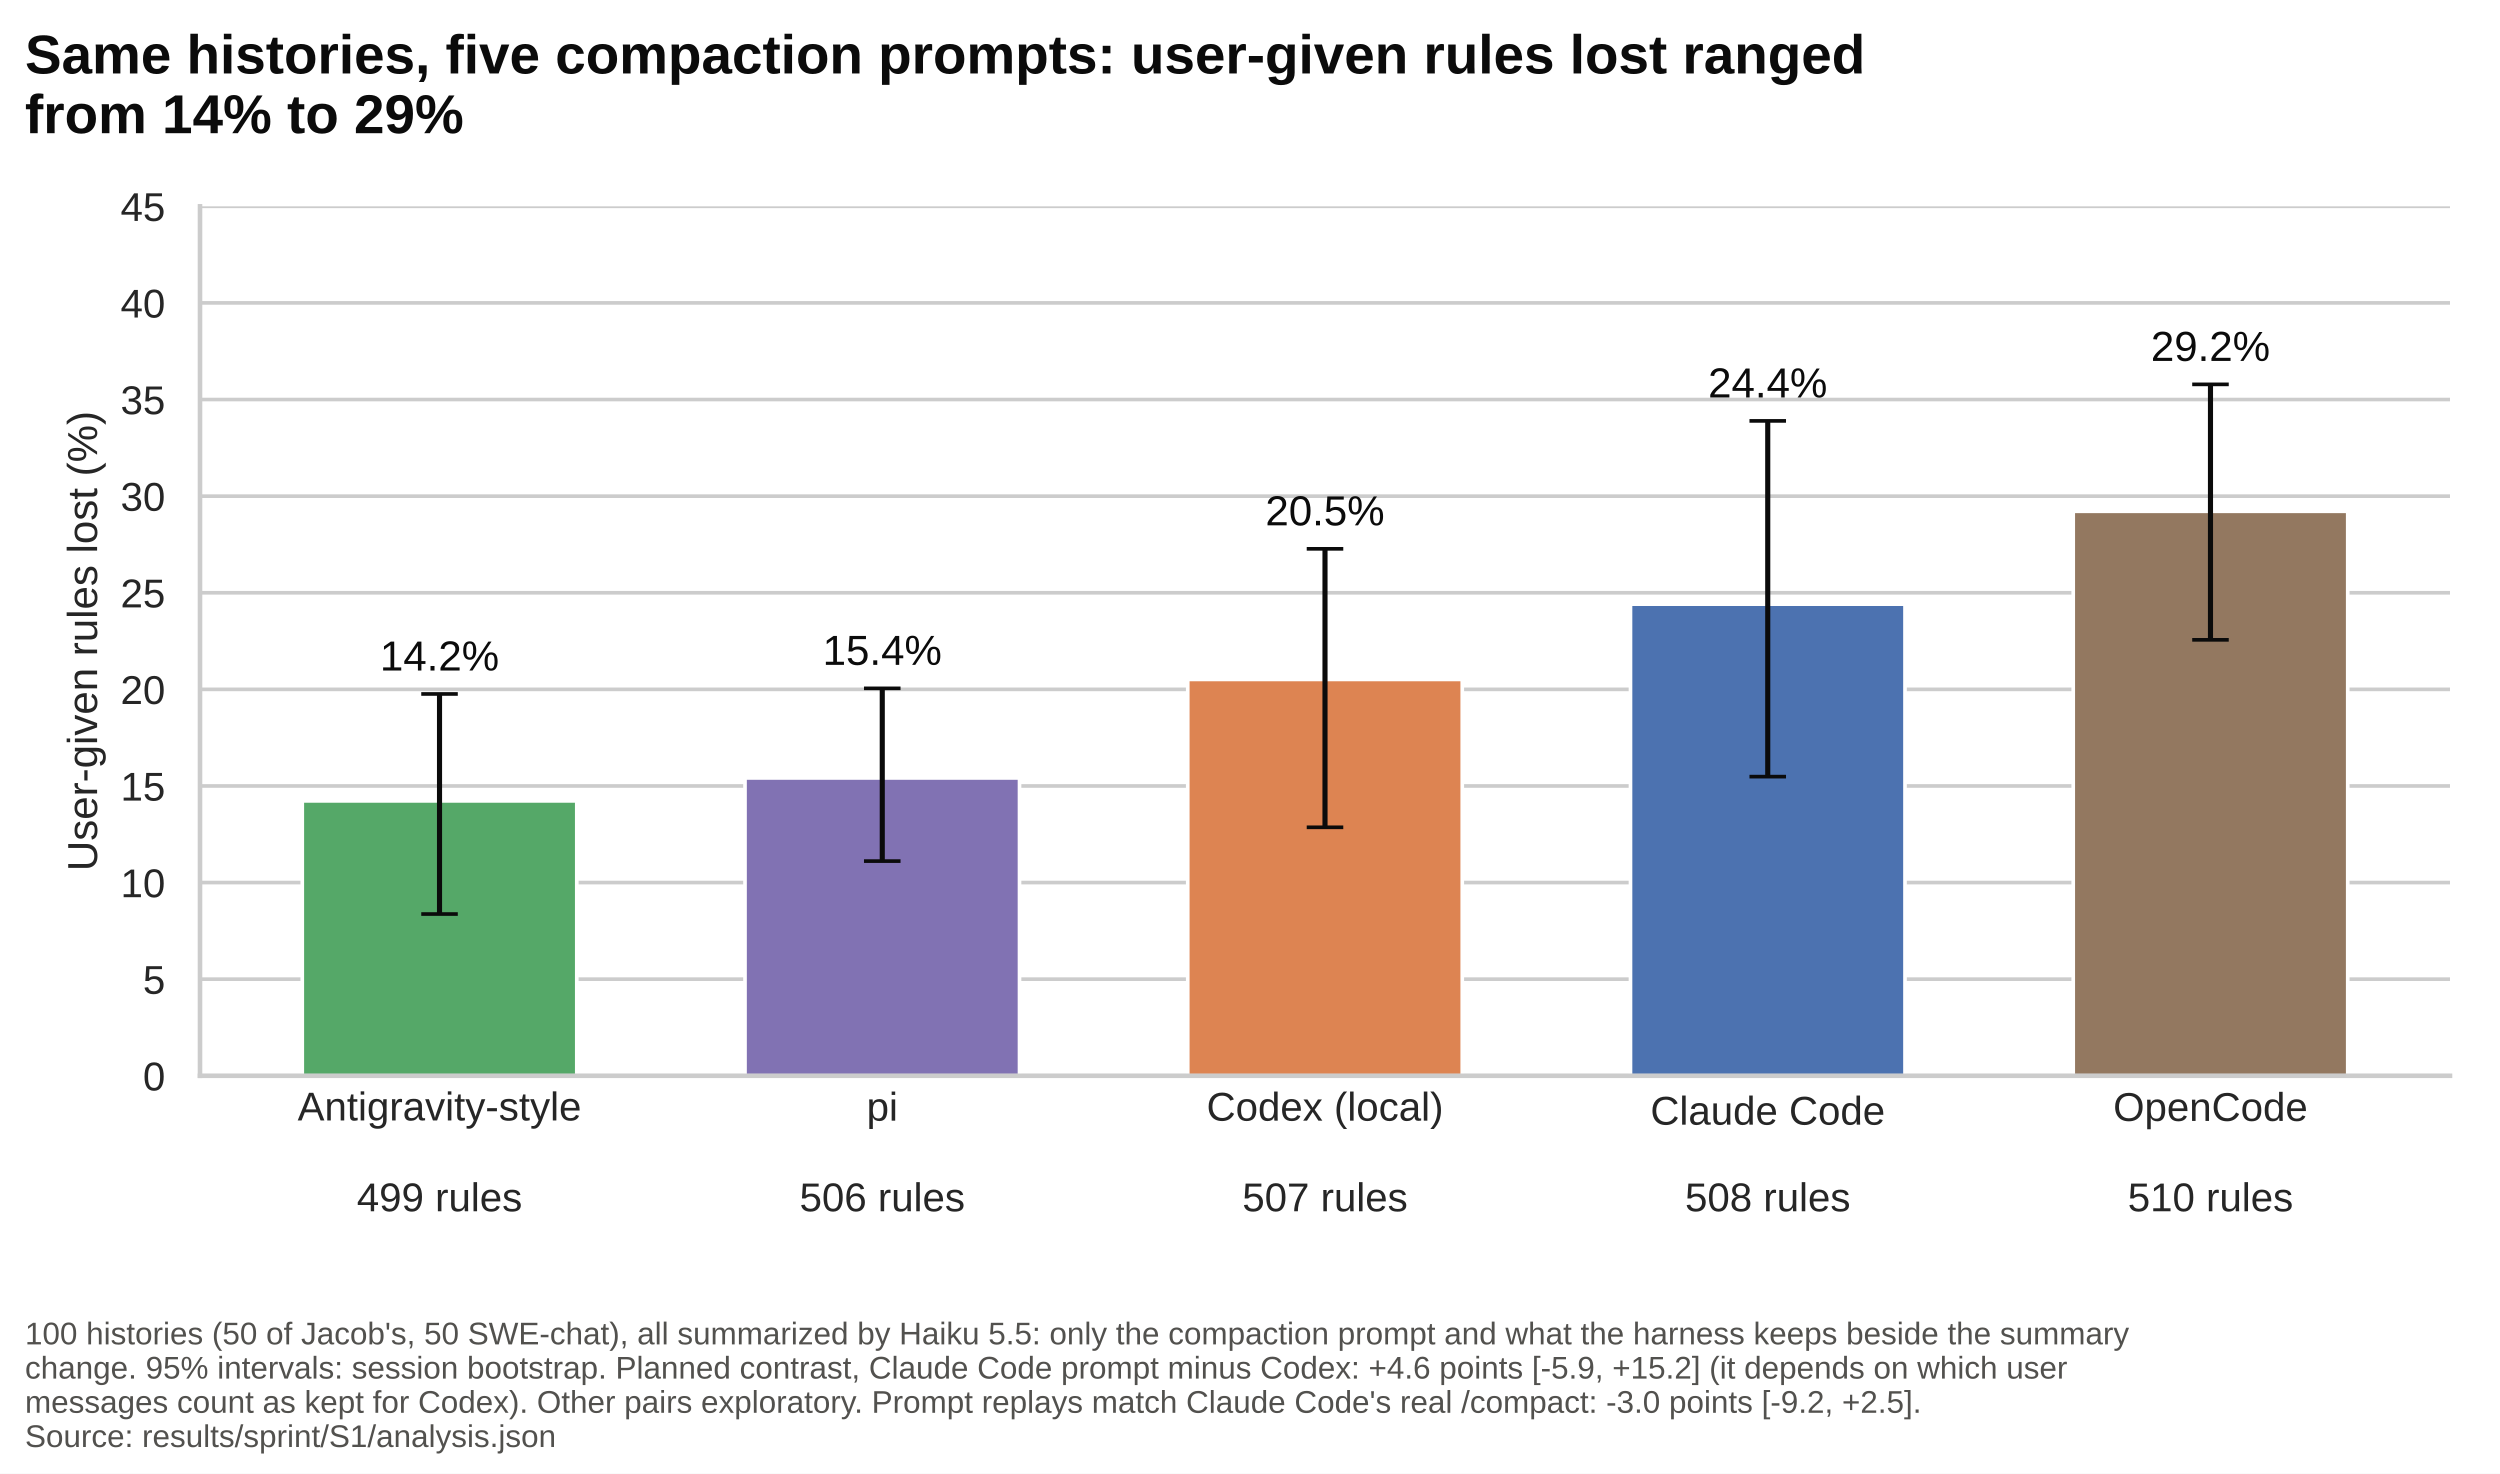
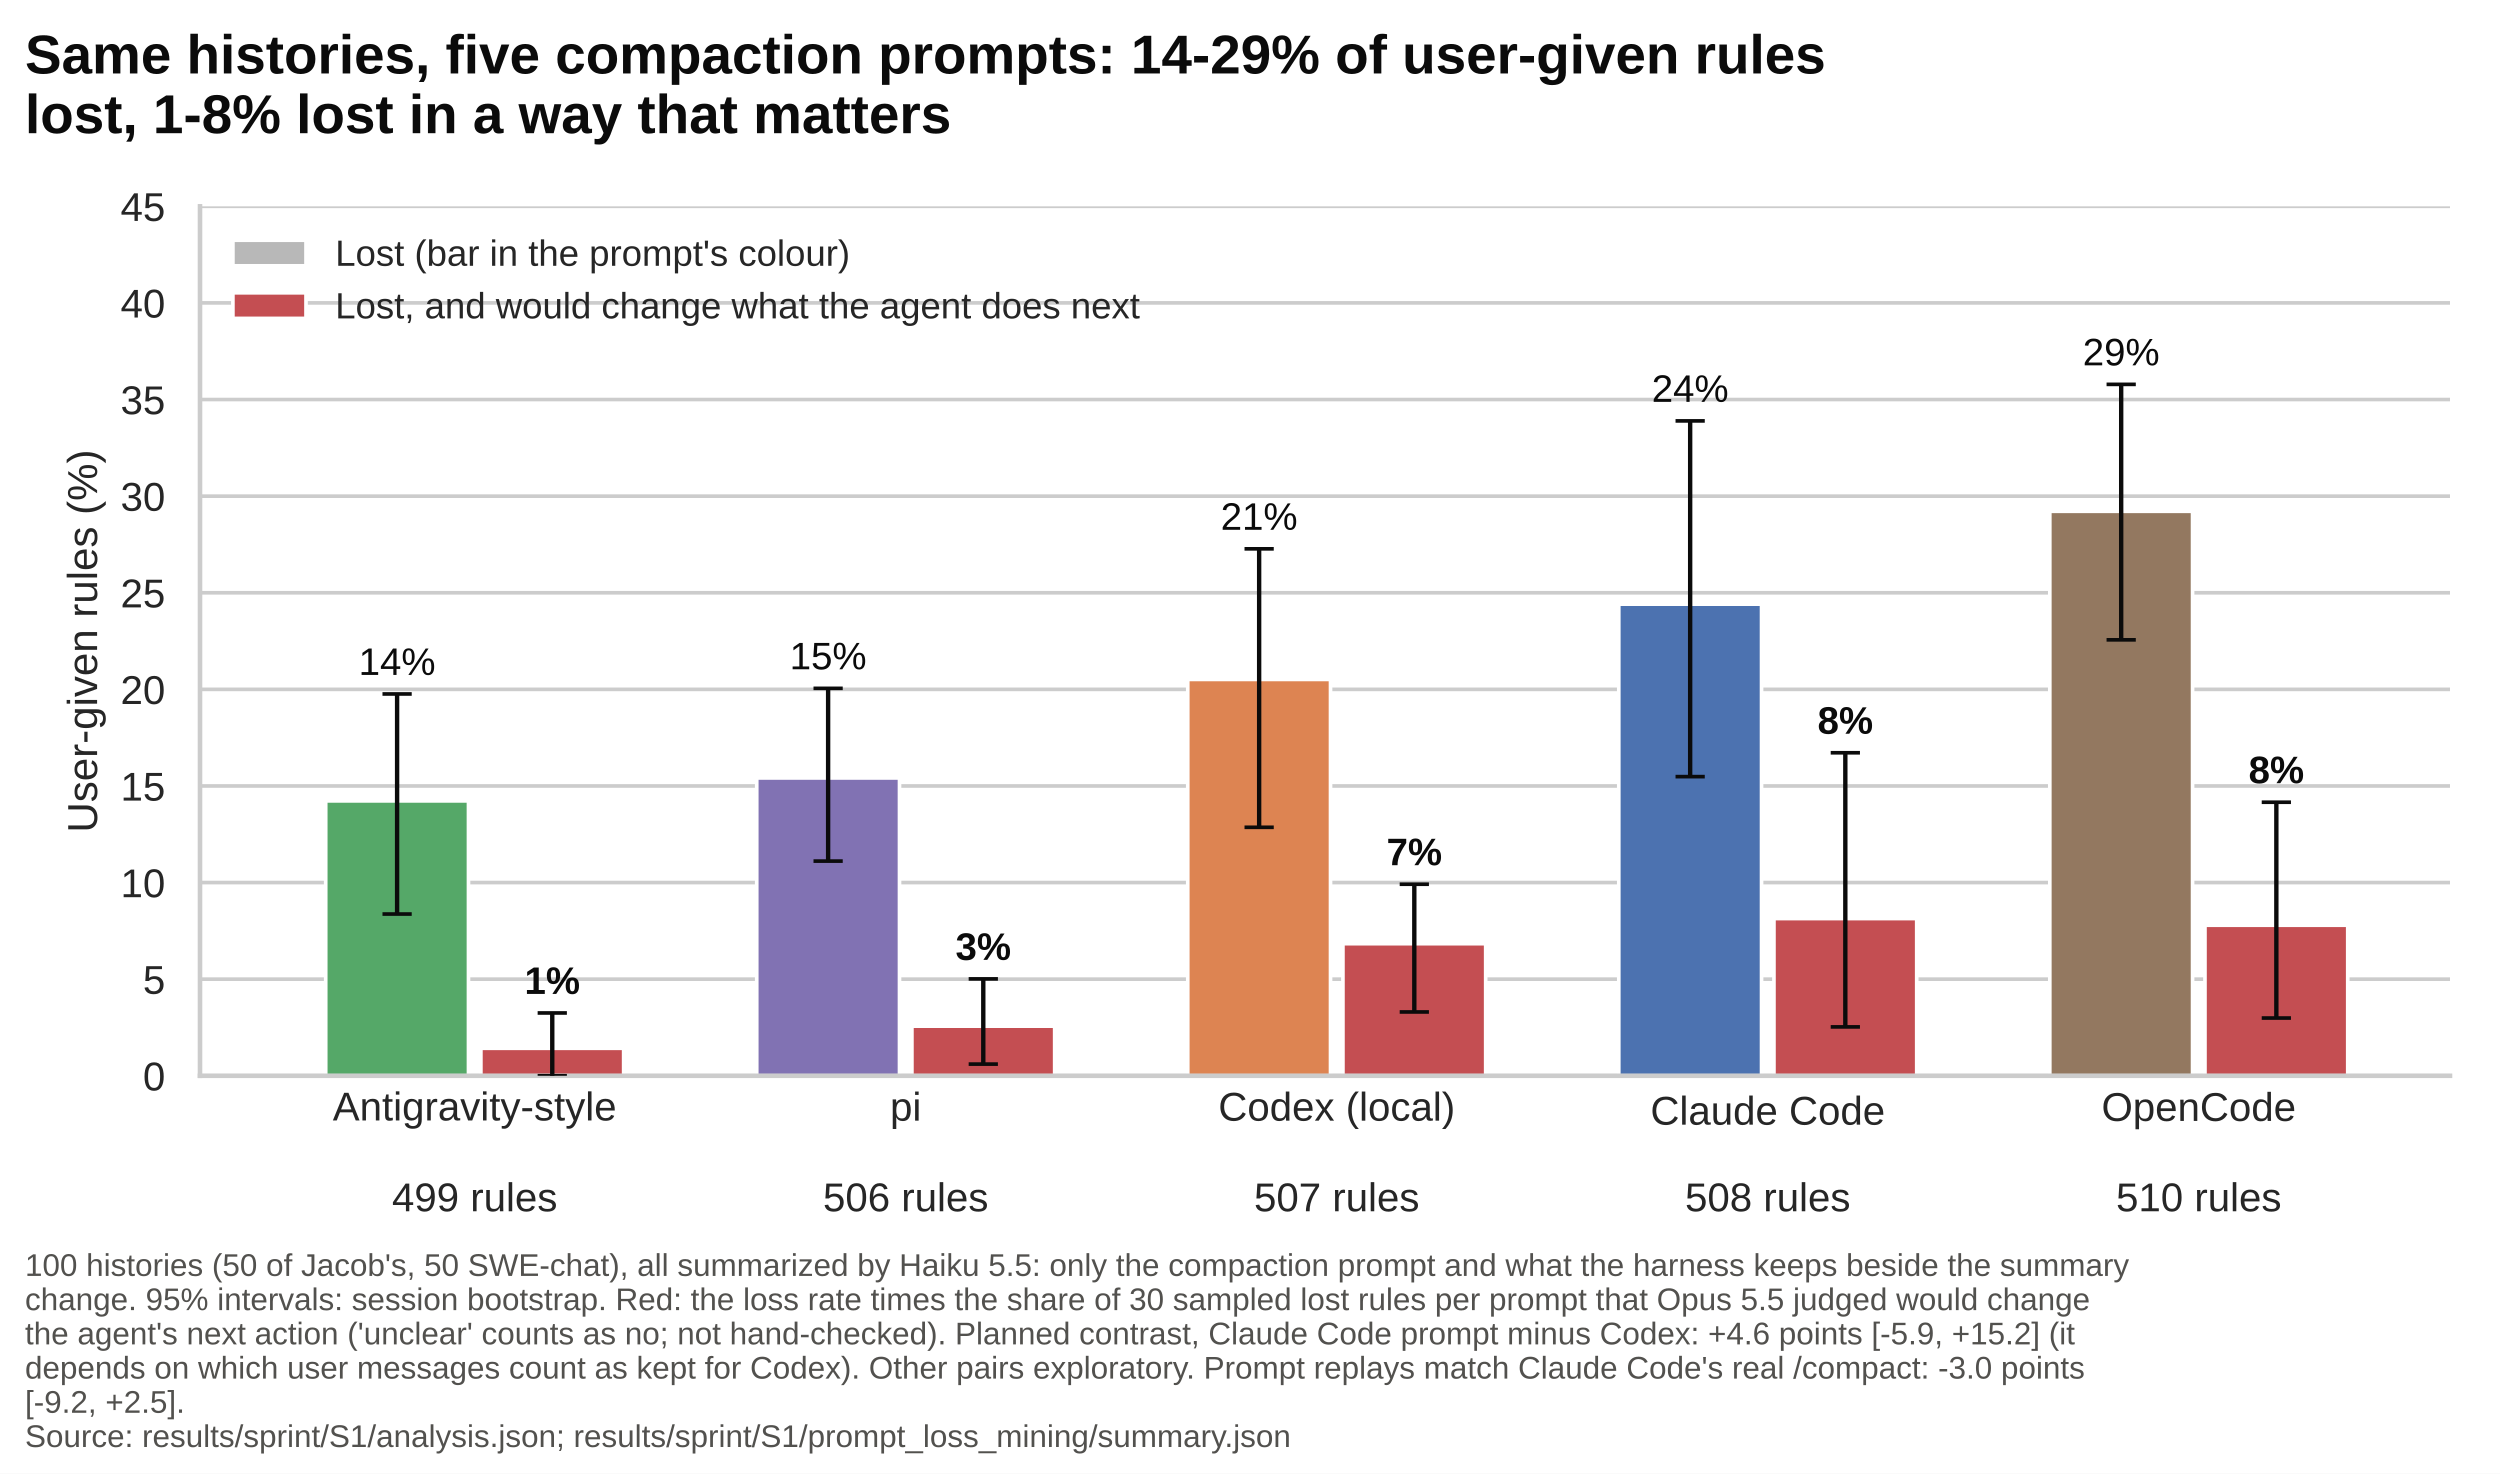
<svg xmlns="http://www.w3.org/2000/svg" xmlns:xlink="http://www.w3.org/1999/xlink" width="684pt" height="403.2pt" viewBox="0 0 684 403.2" version="1.1">
  <defs>
    <style type="text/css">*{stroke-linejoin: round; stroke-linecap: butt}</style>
  </defs>
  <g id="figure_1">
    <g id="patch_1">
      <path d="M 0 403.2  L 684 403.2  L 684 0  L 0 0  z " style="fill: #ffffff" />
    </g>
    <g id="axes_1">
      <g id="patch_2">
        <path d="M 54.72 294.336  L 670.32 294.336  L 670.32 56.448  L 54.72 56.448  z " style="fill: #ffffff" />
      </g>
      <g id="matplotlib.axis_1">
        <g id="xtick_1">
          <g id="text_1">
-             <text style="font-size: 11px; font-family: 'Arial', 'DejaVu Sans', 'Liberation Sans', 'Bitstream Vera Sans', sans-serif; fill: #262626" transform="translate(81.43779 306.5511)">Antigravity-style</text>
-             <text style="font-size: 11px; font-family: 'Arial', 'DejaVu Sans', 'Liberation Sans', 'Bitstream Vera Sans', sans-serif; fill: #262626" transform="translate(120.2532 315.6436)" />
-             <text style="font-size: 11px; font-family: 'Arial', 'DejaVu Sans', 'Liberation Sans', 'Bitstream Vera Sans', sans-serif; fill: #262626" transform="translate(97.62927 331.4014)">499 rules</text>
+             <text style="font-size: 11px; font-family: 'Arial', 'DejaVu Sans', 'Liberation Sans', 'Bitstream Vera Sans', sans-serif; fill: #262626" transform="translate(91.05739 306.5511)">Antigravity-style</text>
+             <text style="font-size: 11px; font-family: 'Arial', 'DejaVu Sans', 'Liberation Sans', 'Bitstream Vera Sans', sans-serif; fill: #262626" transform="translate(129.8728 315.6436)" />
+             <text style="font-size: 11px; font-family: 'Arial', 'DejaVu Sans', 'Liberation Sans', 'Bitstream Vera Sans', sans-serif; fill: #262626" transform="translate(107.2489 331.4014)">499 rules</text>
          </g>
        </g>
        <g id="xtick_2">
          <g id="text_2">
-             <text style="font-size: 11px; font-family: 'Arial', 'DejaVu Sans', 'Liberation Sans', 'Bitstream Vera Sans', sans-serif; fill: #262626" transform="translate(237.106 306.6155)">pi</text>
-             <text style="font-size: 11px; font-family: 'Arial', 'DejaVu Sans', 'Liberation Sans', 'Bitstream Vera Sans', sans-serif; fill: #262626" transform="translate(241.3866 315.6436)" />
-             <text style="font-size: 11px; font-family: 'Arial', 'DejaVu Sans', 'Liberation Sans', 'Bitstream Vera Sans', sans-serif; fill: #262626" transform="translate(218.7627 331.4014)">506 rules</text>
+             <text style="font-size: 11px; font-family: 'Arial', 'DejaVu Sans', 'Liberation Sans', 'Bitstream Vera Sans', sans-serif; fill: #262626" transform="translate(243.5197 306.6155)">pi</text>
+             <text style="font-size: 11px; font-family: 'Arial', 'DejaVu Sans', 'Liberation Sans', 'Bitstream Vera Sans', sans-serif; fill: #262626" transform="translate(247.8002 315.6436)" />
+             <text style="font-size: 11px; font-family: 'Arial', 'DejaVu Sans', 'Liberation Sans', 'Bitstream Vera Sans', sans-serif; fill: #262626" transform="translate(225.1763 331.4014)">506 rules</text>
          </g>
        </g>
        <g id="xtick_3">
          <g id="text_3">
-             <text style="font-size: 11px; font-family: 'Arial', 'DejaVu Sans', 'Liberation Sans', 'Bitstream Vera Sans', sans-serif; fill: #262626" transform="translate(330.1207 306.6181)">Codex (local)</text>
-             <text style="font-size: 11px; font-family: 'Arial', 'DejaVu Sans', 'Liberation Sans', 'Bitstream Vera Sans', sans-serif; fill: #262626" transform="translate(362.52 315.6436)" />
-             <text style="font-size: 11px; font-family: 'Arial', 'DejaVu Sans', 'Liberation Sans', 'Bitstream Vera Sans', sans-serif; fill: #262626" transform="translate(339.8961 331.4014)">507 rules</text>
+             <text style="font-size: 11px; font-family: 'Arial', 'DejaVu Sans', 'Liberation Sans', 'Bitstream Vera Sans', sans-serif; fill: #262626" transform="translate(333.3283 306.6181)">Codex (local)</text>
+             <text style="font-size: 11px; font-family: 'Arial', 'DejaVu Sans', 'Liberation Sans', 'Bitstream Vera Sans', sans-serif; fill: #262626" transform="translate(365.7276 315.6436)" />
+             <text style="font-size: 11px; font-family: 'Arial', 'DejaVu Sans', 'Liberation Sans', 'Bitstream Vera Sans', sans-serif; fill: #262626" transform="translate(343.1037 331.4014)">507 rules</text>
          </g>
        </g>
        <g id="xtick_4">
          <g id="text_4">
-             <text style="font-size: 11px; font-family: 'Arial', 'DejaVu Sans', 'Liberation Sans', 'Bitstream Vera Sans', sans-serif; fill: #262626" transform="translate(451.5497 307.7087)">Claude Code</text>
-             <text style="font-size: 11px; font-family: 'Arial', 'DejaVu Sans', 'Liberation Sans', 'Bitstream Vera Sans', sans-serif; fill: #262626" transform="translate(483.6534 315.6436)" />
-             <text style="font-size: 11px; font-family: 'Arial', 'DejaVu Sans', 'Liberation Sans', 'Bitstream Vera Sans', sans-serif; fill: #262626" transform="translate(461.0295 331.4014)">508 rules</text>
+             <text style="font-size: 11px; font-family: 'Arial', 'DejaVu Sans', 'Liberation Sans', 'Bitstream Vera Sans', sans-serif; fill: #262626" transform="translate(451.5514 307.7087)">Claude Code</text>
+             <text style="font-size: 11px; font-family: 'Arial', 'DejaVu Sans', 'Liberation Sans', 'Bitstream Vera Sans', sans-serif; fill: #262626" transform="translate(483.655 315.6436)" />
+             <text style="font-size: 11px; font-family: 'Arial', 'DejaVu Sans', 'Liberation Sans', 'Bitstream Vera Sans', sans-serif; fill: #262626" transform="translate(461.0311 331.4014)">508 rules</text>
          </g>
        </g>
        <g id="xtick_5">
          <g id="text_5">
-             <text style="font-size: 11px; font-family: 'Arial', 'DejaVu Sans', 'Liberation Sans', 'Bitstream Vera Sans', sans-serif; fill: #262626" transform="translate(578.1857 306.686)">OpenCode</text>
-             <text style="font-size: 11px; font-family: 'Arial', 'DejaVu Sans', 'Liberation Sans', 'Bitstream Vera Sans', sans-serif; fill: #262626" transform="translate(604.7868 315.6436)" />
-             <text style="font-size: 11px; font-family: 'Arial', 'DejaVu Sans', 'Liberation Sans', 'Bitstream Vera Sans', sans-serif; fill: #262626" transform="translate(582.1629 331.4014)">510 rules</text>
+             <text style="font-size: 11px; font-family: 'Arial', 'DejaVu Sans', 'Liberation Sans', 'Bitstream Vera Sans', sans-serif; fill: #262626" transform="translate(574.9814 306.686)">OpenCode</text>
+             <text style="font-size: 11px; font-family: 'Arial', 'DejaVu Sans', 'Liberation Sans', 'Bitstream Vera Sans', sans-serif; fill: #262626" transform="translate(601.5825 315.6436)" />
+             <text style="font-size: 11px; font-family: 'Arial', 'DejaVu Sans', 'Liberation Sans', 'Bitstream Vera Sans', sans-serif; fill: #262626" transform="translate(578.9586 331.4014)">510 rules</text>
          </g>
        </g>
      </g>
      <g id="matplotlib.axis_2">
        <g id="ytick_1">
          <g id="line2d_1">
-             <path d="M 54.72 294.336  L 670.32 294.336  " clip-path="url(#p3677aeaf97)" style="fill: none; stroke: #cccccc; stroke-linecap: round" />
+             <path d="M 54.72 294.336  L 670.32 294.336  " clip-path="url(#pd108928f0c)" style="fill: none; stroke: #cccccc; stroke-linecap: round" />
          </g>
          <g id="text_6">
            <text style="font-size: 11px; font-family: 'Arial', 'DejaVu Sans', 'Liberation Sans', 'Bitstream Vera Sans', sans-serif; text-anchor: end; fill: #262626" x="45.22" y="298.34" transform="rotate(-0 45.22 298.3401)">0</text>
          </g>
        </g>
        <g id="ytick_2">
          <g id="line2d_2">
-             <path d="M 54.72 267.904  L 670.32 267.904  " clip-path="url(#p3677aeaf97)" style="fill: none; stroke: #cccccc; stroke-linecap: round" />
+             <path d="M 54.72 267.904  L 670.32 267.904  " clip-path="url(#pd108928f0c)" style="fill: none; stroke: #cccccc; stroke-linecap: round" />
          </g>
          <g id="text_7">
            <text style="font-size: 11px; font-family: 'Arial', 'DejaVu Sans', 'Liberation Sans', 'Bitstream Vera Sans', sans-serif; text-anchor: end; fill: #262626" x="45.22" y="271.908" transform="rotate(-0 45.22 271.9081)">5</text>
          </g>
        </g>
        <g id="ytick_3">
          <g id="line2d_3">
-             <path d="M 54.72 241.472  L 670.32 241.472  " clip-path="url(#p3677aeaf97)" style="fill: none; stroke: #cccccc; stroke-linecap: round" />
+             <path d="M 54.72 241.472  L 670.32 241.472  " clip-path="url(#pd108928f0c)" style="fill: none; stroke: #cccccc; stroke-linecap: round" />
          </g>
          <g id="text_8">
            <text style="font-size: 11px; font-family: 'Arial', 'DejaVu Sans', 'Liberation Sans', 'Bitstream Vera Sans', sans-serif; text-anchor: end; fill: #262626" x="45.22" y="245.476" transform="rotate(-0 45.22 245.4761)">10</text>
          </g>
        </g>
        <g id="ytick_4">
          <g id="line2d_4">
-             <path d="M 54.72 215.04  L 670.32 215.04  " clip-path="url(#p3677aeaf97)" style="fill: none; stroke: #cccccc; stroke-linecap: round" />
+             <path d="M 54.72 215.04  L 670.32 215.04  " clip-path="url(#pd108928f0c)" style="fill: none; stroke: #cccccc; stroke-linecap: round" />
          </g>
          <g id="text_9">
            <text style="font-size: 11px; font-family: 'Arial', 'DejaVu Sans', 'Liberation Sans', 'Bitstream Vera Sans', sans-serif; text-anchor: end; fill: #262626" x="45.22" y="219.044" transform="rotate(-0 45.22 219.0442)">15</text>
          </g>
        </g>
        <g id="ytick_5">
          <g id="line2d_5">
-             <path d="M 54.72 188.608  L 670.32 188.608  " clip-path="url(#p3677aeaf97)" style="fill: none; stroke: #cccccc; stroke-linecap: round" />
+             <path d="M 54.72 188.608  L 670.32 188.608  " clip-path="url(#pd108928f0c)" style="fill: none; stroke: #cccccc; stroke-linecap: round" />
          </g>
          <g id="text_10">
            <text style="font-size: 11px; font-family: 'Arial', 'DejaVu Sans', 'Liberation Sans', 'Bitstream Vera Sans', sans-serif; text-anchor: end; fill: #262626" x="45.22" y="192.612" transform="rotate(-0 45.22 192.6122)">20</text>
          </g>
        </g>
        <g id="ytick_6">
          <g id="line2d_6">
-             <path d="M 54.72 162.176  L 670.32 162.176  " clip-path="url(#p3677aeaf97)" style="fill: none; stroke: #cccccc; stroke-linecap: round" />
+             <path d="M 54.72 162.176  L 670.32 162.176  " clip-path="url(#pd108928f0c)" style="fill: none; stroke: #cccccc; stroke-linecap: round" />
          </g>
          <g id="text_11">
            <text style="font-size: 11px; font-family: 'Arial', 'DejaVu Sans', 'Liberation Sans', 'Bitstream Vera Sans', sans-serif; text-anchor: end; fill: #262626" x="45.22" y="166.18" transform="rotate(-0 45.22 166.1801)">25</text>
          </g>
        </g>
        <g id="ytick_7">
          <g id="line2d_7">
-             <path d="M 54.72 135.744  L 670.32 135.744  " clip-path="url(#p3677aeaf97)" style="fill: none; stroke: #cccccc; stroke-linecap: round" />
+             <path d="M 54.72 135.744  L 670.32 135.744  " clip-path="url(#pd108928f0c)" style="fill: none; stroke: #cccccc; stroke-linecap: round" />
          </g>
          <g id="text_12">
            <text style="font-size: 11px; font-family: 'Arial', 'DejaVu Sans', 'Liberation Sans', 'Bitstream Vera Sans', sans-serif; text-anchor: end; fill: #262626" x="45.22" y="139.748" transform="rotate(-0 45.22 139.7482)">30</text>
          </g>
        </g>
        <g id="ytick_8">
          <g id="line2d_8">
-             <path d="M 54.72 109.312  L 670.32 109.312  " clip-path="url(#p3677aeaf97)" style="fill: none; stroke: #cccccc; stroke-linecap: round" />
+             <path d="M 54.72 109.312  L 670.32 109.312  " clip-path="url(#pd108928f0c)" style="fill: none; stroke: #cccccc; stroke-linecap: round" />
          </g>
          <g id="text_13">
            <text style="font-size: 11px; font-family: 'Arial', 'DejaVu Sans', 'Liberation Sans', 'Bitstream Vera Sans', sans-serif; text-anchor: end; fill: #262626" x="45.22" y="113.316" transform="rotate(-0 45.22 113.3161)">35</text>
          </g>
        </g>
        <g id="ytick_9">
          <g id="line2d_9">
-             <path d="M 54.72 82.88  L 670.32 82.88  " clip-path="url(#p3677aeaf97)" style="fill: none; stroke: #cccccc; stroke-linecap: round" />
+             <path d="M 54.72 82.88  L 670.32 82.88  " clip-path="url(#pd108928f0c)" style="fill: none; stroke: #cccccc; stroke-linecap: round" />
          </g>
          <g id="text_14">
            <text style="font-size: 11px; font-family: 'Arial', 'DejaVu Sans', 'Liberation Sans', 'Bitstream Vera Sans', sans-serif; text-anchor: end; fill: #262626" x="45.22" y="86.884" transform="rotate(-0 45.22 86.88415)">40</text>
          </g>
        </g>
        <g id="ytick_10">
          <g id="line2d_10">
-             <path d="M 54.72 56.448  L 670.32 56.448  " clip-path="url(#p3677aeaf97)" style="fill: none; stroke: #cccccc; stroke-linecap: round" />
+             <path d="M 54.72 56.448  L 670.32 56.448  " clip-path="url(#pd108928f0c)" style="fill: none; stroke: #cccccc; stroke-linecap: round" />
          </g>
          <g id="text_15">
            <text style="font-size: 11px; font-family: 'Arial', 'DejaVu Sans', 'Liberation Sans', 'Bitstream Vera Sans', sans-serif; text-anchor: end; fill: #262626" x="45.22" y="60.452" transform="rotate(-0 45.22 60.45215)">45</text>
          </g>
        </g>
        <g id="text_16">
-           <text style="font-size: 11.5px; font-family: 'Arial', 'DejaVu Sans', 'Liberation Sans', 'Bitstream Vera Sans', sans-serif; text-anchor: middle; fill: #262626" x="26.566" y="175.392" transform="rotate(-90 26.56555 175.392)">User-given rules lost (%)</text>
+           <text style="font-size: 11.5px; font-family: 'Arial', 'DejaVu Sans', 'Liberation Sans', 'Bitstream Vera Sans', sans-serif; text-anchor: middle; fill: #262626" x="26.566" y="175.392" transform="rotate(-90 26.56555 175.392)">User-given rules (%)</text>
        </g>
      </g>
      <g id="patch_3">
-         <path d="M 82.702 294.336  L 157.805 294.336  L 157.805 219.119  L 82.702 219.119  z " clip-path="url(#p3677aeaf97)" style="fill: #55a868; stroke: #ffffff; stroke-linejoin: miter" />
+         <path d="M 82.702 294.336  L 177.044 294.336  L 177.044 294.336  L 82.702 294.336  z " clip-path="url(#pd108928f0c)" style="fill: #b8b8b8; stroke: #ffffff; stroke-linejoin: miter" />
      </g>
      <g id="patch_4">
-         <path d="M 203.835 294.336  L 278.938 294.336  L 278.938 212.846  L 203.835 212.846  z " clip-path="url(#p3677aeaf97)" style="fill: #8172b3; stroke: #ffffff; stroke-linejoin: miter" />
+         <path d="M 82.702 294.336  L 177.044 294.336  L 177.044 294.336  L 82.702 294.336  z " clip-path="url(#pd108928f0c)" style="fill: #c44e52; stroke: #ffffff; stroke-linejoin: miter" />
      </g>
      <g id="patch_5">
-         <path d="M 324.969 294.336  L 400.071 294.336  L 400.071 185.897  L 324.969 185.897  z " clip-path="url(#p3677aeaf97)" style="fill: #dd8452; stroke: #ffffff; stroke-linejoin: miter" />
+         <path d="M 89.117 294.336  L 128.175 294.336  L 128.175 219.119  L 89.117 219.119  z " clip-path="url(#pd108928f0c)" style="fill: #55a868; stroke: #ffffff; stroke-linejoin: miter" />
      </g>
      <g id="patch_6">
-         <path d="M 446.102 294.336  L 521.205 294.336  L 521.205 165.298  L 446.102 165.298  z " clip-path="url(#p3677aeaf97)" style="fill: #4c72b0; stroke: #ffffff; stroke-linejoin: miter" />
+         <path d="M 131.571 294.336  L 170.629 294.336  L 170.629 286.814  L 131.571 286.814  z " clip-path="url(#pd108928f0c)" style="fill: #c44e52; stroke: #ffffff; stroke-linejoin: miter" />
      </g>
      <g id="patch_7">
-         <path d="M 567.235 294.336  L 642.338 294.336  L 642.338 139.89  L 567.235 139.89  z " clip-path="url(#p3677aeaf97)" style="fill: #937860; stroke: #ffffff; stroke-linejoin: miter" />
+         <path d="M 207.044 294.336  L 246.102 294.336  L 246.102 212.846  L 207.044 212.846  z " clip-path="url(#pd108928f0c)" style="fill: #8172b3; stroke: #ffffff; stroke-linejoin: miter" />
      </g>
      <g id="patch_8">
+         <path d="M 249.498 294.336  L 288.556 294.336  L 288.556 280.754  L 249.498 280.754  z " clip-path="url(#pd108928f0c)" style="fill: #c44e52; stroke: #ffffff; stroke-linejoin: miter" />
+       </g>
+       <g id="patch_9">
+         <path d="M 324.972 294.336  L 364.029 294.336  L 364.029 185.897  L 324.972 185.897  z " clip-path="url(#pd108928f0c)" style="fill: #dd8452; stroke: #ffffff; stroke-linejoin: miter" />
+       </g>
+       <g id="patch_10">
+         <path d="M 367.426 294.336  L 406.483 294.336  L 406.483 258.19  L 367.426 258.19  z " clip-path="url(#pd108928f0c)" style="fill: #c44e52; stroke: #ffffff; stroke-linejoin: miter" />
+       </g>
+       <g id="patch_11">
+         <path d="M 442.899 294.336  L 481.957 294.336  L 481.957 165.298  L 442.899 165.298  z " clip-path="url(#pd108928f0c)" style="fill: #4c72b0; stroke: #ffffff; stroke-linejoin: miter" />
+       </g>
+       <g id="patch_12">
+         <path d="M 485.353 294.336  L 524.411 294.336  L 524.411 251.323  L 485.353 251.323  z " clip-path="url(#pd108928f0c)" style="fill: #c44e52; stroke: #ffffff; stroke-linejoin: miter" />
+       </g>
+       <g id="patch_13">
+         <path d="M 560.827 294.336  L 599.884 294.336  L 599.884 139.89  L 560.827 139.89  z " clip-path="url(#pd108928f0c)" style="fill: #937860; stroke: #ffffff; stroke-linejoin: miter" />
+       </g>
+       <g id="patch_14">
+         <path d="M 603.281 294.336  L 642.338 294.336  L 642.338 253.15  L 603.281 253.15  z " clip-path="url(#pd108928f0c)" style="fill: #c44e52; stroke: #ffffff; stroke-linejoin: miter" />
+       </g>
+       <g id="patch_15">
        <path d="M 54.72 294.336  L 54.72 56.448  " style="fill: none; stroke: #cccccc; stroke-width: 1.25; stroke-linejoin: miter; stroke-linecap: square" />
      </g>
-       <g id="patch_9">
+       <g id="patch_16">
        <path d="M 54.72 294.336  L 670.32 294.336  " style="fill: none; stroke: #cccccc; stroke-width: 1.25; stroke-linejoin: miter; stroke-linecap: square" />
      </g>
      <g id="LineCollection_1">
-         <path d="M 120.253 250.078  L 120.253 189.873  " clip-path="url(#p3677aeaf97)" style="fill: none; stroke: #0b0b0b; stroke-width: 1.4" />
+         <path d="M 108.646 250.078  L 108.646 189.873  " clip-path="url(#pd108928f0c)" style="fill: none; stroke: #0b0b0b; stroke-width: 1.2" />
      </g>
      <g id="line2d_11">
        <defs>
-           <path id="mcdc06890b1" d="M 5 0  L -5 -0  " style="stroke: #0b0b0b" />
+           <path id="me9618c1d78" d="M 4 0  L -4 -0  " style="stroke: #0b0b0b" />
        </defs>
-         <g clip-path="url(#p3677aeaf97)">
-           <use xlink:href="#mcdc06890b1" x="120.253" y="250.078" style="fill: #4c72b0; stroke: #0b0b0b" />
+         <g clip-path="url(#pd108928f0c)">
+           <use xlink:href="#me9618c1d78" x="108.646" y="250.078" style="fill: #4c72b0; stroke: #0b0b0b" />
        </g>
      </g>
      <g id="line2d_12">
-         <g clip-path="url(#p3677aeaf97)">
-           <use xlink:href="#mcdc06890b1" x="120.253" y="189.873" style="fill: #4c72b0; stroke: #0b0b0b" />
+         <g clip-path="url(#pd108928f0c)">
+           <use xlink:href="#me9618c1d78" x="108.646" y="189.873" style="fill: #4c72b0; stroke: #0b0b0b" />
        </g>
      </g>
      <g id="text_17">
-         <text style="font-size: 11.5px; font-family: 'Arial', 'DejaVu Sans', 'Liberation Sans', 'Bitstream Vera Sans', sans-serif; text-anchor: middle; fill: #0b0b0b" x="120.253" y="183.453" transform="rotate(-0 120.2532 183.4531)">14.2%</text>
+         <text style="font-size: 10.5px; font-family: 'Arial', 'DejaVu Sans', 'Liberation Sans', 'Bitstream Vera Sans', sans-serif; text-anchor: middle; fill: #0b0b0b" x="108.646" y="184.664" transform="rotate(-0 108.6459 184.6636)">14%</text>
      </g>
      <g id="LineCollection_2">
-         <path d="M 241.387 235.598  L 241.387 188.327  " clip-path="url(#p3677aeaf97)" style="fill: none; stroke: #0b0b0b; stroke-width: 1.4" />
+         <path d="M 151.1 294.336  L 151.1 277.152  " clip-path="url(#pd108928f0c)" style="fill: none; stroke: #0b0b0b; stroke-width: 1.2" />
      </g>
      <g id="line2d_13">
-         <g clip-path="url(#p3677aeaf97)">
-           <use xlink:href="#mcdc06890b1" x="241.387" y="235.598" style="fill: #4c72b0; stroke: #0b0b0b" />
+         <g clip-path="url(#pd108928f0c)">
+           <use xlink:href="#me9618c1d78" x="151.1" y="294.336" style="fill: #4c72b0; stroke: #0b0b0b" />
        </g>
      </g>
      <g id="line2d_14">
-         <g clip-path="url(#p3677aeaf97)">
-           <use xlink:href="#mcdc06890b1" x="241.387" y="188.327" style="fill: #4c72b0; stroke: #0b0b0b" />
+         <g clip-path="url(#pd108928f0c)">
+           <use xlink:href="#me9618c1d78" x="151.1" y="277.152" style="fill: #4c72b0; stroke: #0b0b0b" />
        </g>
      </g>
      <g id="text_18">
-         <text style="font-size: 11.5px; font-family: 'Arial', 'DejaVu Sans', 'Liberation Sans', 'Bitstream Vera Sans', sans-serif; text-anchor: middle; fill: #0b0b0b" x="241.387" y="181.907" transform="rotate(-0 241.3866 181.9066)">15.4%</text>
+         <text style="font-weight: 700; font-size: 10.5px; font-family: 'Arial', 'DejaVu Sans', 'Liberation Sans', 'Bitstream Vera Sans', sans-serif; text-anchor: middle; fill: #0b0b0b" x="151.1" y="271.943" transform="rotate(-0 151.0997 271.9427)">1%</text>
      </g>
      <g id="LineCollection_3">
-         <path d="M 362.52 226.355  L 362.52 150.158  " clip-path="url(#p3677aeaf97)" style="fill: none; stroke: #0b0b0b; stroke-width: 1.4" />
+         <path d="M 226.573 235.598  L 226.573 188.327  " clip-path="url(#pd108928f0c)" style="fill: none; stroke: #0b0b0b; stroke-width: 1.2" />
      </g>
      <g id="line2d_15">
-         <g clip-path="url(#p3677aeaf97)">
-           <use xlink:href="#mcdc06890b1" x="362.52" y="226.355" style="fill: #4c72b0; stroke: #0b0b0b" />
+         <g clip-path="url(#pd108928f0c)">
+           <use xlink:href="#me9618c1d78" x="226.573" y="235.598" style="fill: #4c72b0; stroke: #0b0b0b" />
        </g>
      </g>
      <g id="line2d_16">
-         <g clip-path="url(#p3677aeaf97)">
-           <use xlink:href="#mcdc06890b1" x="362.52" y="150.158" style="fill: #4c72b0; stroke: #0b0b0b" />
+         <g clip-path="url(#pd108928f0c)">
+           <use xlink:href="#me9618c1d78" x="226.573" y="188.327" style="fill: #4c72b0; stroke: #0b0b0b" />
        </g>
      </g>
      <g id="text_19">
-         <text style="font-size: 11.5px; font-family: 'Arial', 'DejaVu Sans', 'Liberation Sans', 'Bitstream Vera Sans', sans-serif; text-anchor: middle; fill: #0b0b0b" x="362.52" y="143.738" transform="rotate(-0 362.52 143.7375)">20.5%</text>
+         <text style="font-size: 10.5px; font-family: 'Arial', 'DejaVu Sans', 'Liberation Sans', 'Bitstream Vera Sans', sans-serif; text-anchor: middle; fill: #0b0b0b" x="226.573" y="183.117" transform="rotate(-0 226.5733 183.1171)">15%</text>
      </g>
      <g id="LineCollection_4">
-         <path d="M 483.653 212.483  L 483.653 115.164  " clip-path="url(#p3677aeaf97)" style="fill: none; stroke: #0b0b0b; stroke-width: 1.4" />
+         <path d="M 269.027 291.134  L 269.027 267.832  " clip-path="url(#pd108928f0c)" style="fill: none; stroke: #0b0b0b; stroke-width: 1.2" />
      </g>
      <g id="line2d_17">
-         <g clip-path="url(#p3677aeaf97)">
-           <use xlink:href="#mcdc06890b1" x="483.653" y="212.483" style="fill: #4c72b0; stroke: #0b0b0b" />
+         <g clip-path="url(#pd108928f0c)">
+           <use xlink:href="#me9618c1d78" x="269.027" y="291.134" style="fill: #4c72b0; stroke: #0b0b0b" />
        </g>
      </g>
      <g id="line2d_18">
-         <g clip-path="url(#p3677aeaf97)">
-           <use xlink:href="#mcdc06890b1" x="483.653" y="115.164" style="fill: #4c72b0; stroke: #0b0b0b" />
+         <g clip-path="url(#pd108928f0c)">
+           <use xlink:href="#me9618c1d78" x="269.027" y="267.832" style="fill: #4c72b0; stroke: #0b0b0b" />
        </g>
      </g>
      <g id="text_20">
-         <text style="font-size: 11.5px; font-family: 'Arial', 'DejaVu Sans', 'Liberation Sans', 'Bitstream Vera Sans', sans-serif; text-anchor: middle; fill: #0b0b0b" x="483.653" y="108.744" transform="rotate(-0 483.6534 108.7438)">24.4%</text>
+         <text style="font-weight: 700; font-size: 10.5px; font-family: 'Arial', 'DejaVu Sans', 'Liberation Sans', 'Bitstream Vera Sans', sans-serif; text-anchor: middle; fill: #0b0b0b" x="269.027" y="262.622" transform="rotate(-0 269.0271 262.6223)">3%</text>
      </g>
      <g id="LineCollection_5">
-         <path d="M 604.787 175.054  L 604.787 105.169  " clip-path="url(#p3677aeaf97)" style="fill: none; stroke: #0b0b0b; stroke-width: 1.4" />
+         <path d="M 344.501 226.355  L 344.501 150.158  " clip-path="url(#pd108928f0c)" style="fill: none; stroke: #0b0b0b; stroke-width: 1.2" />
      </g>
      <g id="line2d_19">
-         <g clip-path="url(#p3677aeaf97)">
-           <use xlink:href="#mcdc06890b1" x="604.787" y="175.054" style="fill: #4c72b0; stroke: #0b0b0b" />
+         <g clip-path="url(#pd108928f0c)">
+           <use xlink:href="#me9618c1d78" x="344.501" y="226.355" style="fill: #4c72b0; stroke: #0b0b0b" />
        </g>
      </g>
      <g id="line2d_20">
-         <g clip-path="url(#p3677aeaf97)">
-           <use xlink:href="#mcdc06890b1" x="604.787" y="105.169" style="fill: #4c72b0; stroke: #0b0b0b" />
+         <g clip-path="url(#pd108928f0c)">
+           <use xlink:href="#me9618c1d78" x="344.501" y="150.158" style="fill: #4c72b0; stroke: #0b0b0b" />
        </g>
      </g>
      <g id="text_21">
-         <text style="font-size: 11.5px; font-family: 'Arial', 'DejaVu Sans', 'Liberation Sans', 'Bitstream Vera Sans', sans-serif; text-anchor: middle; fill: #0b0b0b" x="604.787" y="98.749" transform="rotate(-0 604.7868 98.74933)">29.2%</text>
+         <text style="font-size: 10.5px; font-family: 'Arial', 'DejaVu Sans', 'Liberation Sans', 'Bitstream Vera Sans', sans-serif; text-anchor: middle; fill: #0b0b0b" x="344.501" y="144.948" transform="rotate(-0 344.5007 144.948)">21%</text>
+       </g>
+       <g id="LineCollection_6">
+         <path d="M 386.955 276.879  L 386.955 241.926  " clip-path="url(#pd108928f0c)" style="fill: none; stroke: #0b0b0b; stroke-width: 1.2" />
+       </g>
+       <g id="line2d_21">
+         <g clip-path="url(#pd108928f0c)">
+           <use xlink:href="#me9618c1d78" x="386.955" y="276.879" style="fill: #4c72b0; stroke: #0b0b0b" />
+         </g>
+       </g>
+       <g id="line2d_22">
+         <g clip-path="url(#pd108928f0c)">
+           <use xlink:href="#me9618c1d78" x="386.955" y="241.926" style="fill: #4c72b0; stroke: #0b0b0b" />
+         </g>
+       </g>
+       <g id="text_22">
+         <text style="font-weight: 700; font-size: 10.5px; font-family: 'Arial', 'DejaVu Sans', 'Liberation Sans', 'Bitstream Vera Sans', sans-serif; text-anchor: middle; fill: #0b0b0b" x="386.955" y="236.716" transform="rotate(-0 386.9546 236.7161)">7%</text>
+       </g>
+       <g id="LineCollection_7">
+         <path d="M 462.428 212.483  L 462.428 115.164  " clip-path="url(#pd108928f0c)" style="fill: none; stroke: #0b0b0b; stroke-width: 1.2" />
+       </g>
+       <g id="line2d_23">
+         <g clip-path="url(#pd108928f0c)">
+           <use xlink:href="#me9618c1d78" x="462.428" y="212.483" style="fill: #4c72b0; stroke: #0b0b0b" />
+         </g>
+       </g>
+       <g id="line2d_24">
+         <g clip-path="url(#pd108928f0c)">
+           <use xlink:href="#me9618c1d78" x="462.428" y="115.164" style="fill: #4c72b0; stroke: #0b0b0b" />
+         </g>
+       </g>
+       <g id="text_23">
+         <text style="font-size: 10.5px; font-family: 'Arial', 'DejaVu Sans', 'Liberation Sans', 'Bitstream Vera Sans', sans-serif; text-anchor: middle; fill: #0b0b0b" x="462.428" y="109.954" transform="rotate(-0 462.4281 109.9543)">24%</text>
+       </g>
+       <g id="LineCollection_8">
+         <path d="M 504.882 280.967  L 504.882 205.961  " clip-path="url(#pd108928f0c)" style="fill: none; stroke: #0b0b0b; stroke-width: 1.2" />
+       </g>
+       <g id="line2d_25">
+         <g clip-path="url(#pd108928f0c)">
+           <use xlink:href="#me9618c1d78" x="504.882" y="280.967" style="fill: #4c72b0; stroke: #0b0b0b" />
+         </g>
+       </g>
+       <g id="line2d_26">
+         <g clip-path="url(#pd108928f0c)">
+           <use xlink:href="#me9618c1d78" x="504.882" y="205.961" style="fill: #4c72b0; stroke: #0b0b0b" />
+         </g>
+       </g>
+       <g id="text_24">
+         <text style="font-weight: 700; font-size: 10.5px; font-family: 'Arial', 'DejaVu Sans', 'Liberation Sans', 'Bitstream Vera Sans', sans-serif; text-anchor: middle; fill: #0b0b0b" x="504.882" y="200.751" transform="rotate(-0 504.882 200.7509)">8%</text>
+       </g>
+       <g id="LineCollection_9">
+         <path d="M 580.356 175.054  L 580.356 105.169  " clip-path="url(#pd108928f0c)" style="fill: none; stroke: #0b0b0b; stroke-width: 1.2" />
+       </g>
+       <g id="line2d_27">
+         <g clip-path="url(#pd108928f0c)">
+           <use xlink:href="#me9618c1d78" x="580.356" y="175.054" style="fill: #4c72b0; stroke: #0b0b0b" />
+         </g>
+       </g>
+       <g id="line2d_28">
+         <g clip-path="url(#pd108928f0c)">
+           <use xlink:href="#me9618c1d78" x="580.356" y="105.169" style="fill: #4c72b0; stroke: #0b0b0b" />
+         </g>
+       </g>
+       <g id="text_25">
+         <text style="font-size: 10.5px; font-family: 'Arial', 'DejaVu Sans', 'Liberation Sans', 'Bitstream Vera Sans', sans-serif; text-anchor: middle; fill: #0b0b0b" x="580.356" y="99.96" transform="rotate(-0 580.3555 99.95978)">29%</text>
+       </g>
+       <g id="LineCollection_10">
+         <path d="M 622.809 278.537  L 622.809 219.494  " clip-path="url(#pd108928f0c)" style="fill: none; stroke: #0b0b0b; stroke-width: 1.2" />
+       </g>
+       <g id="line2d_29">
+         <g clip-path="url(#pd108928f0c)">
+           <use xlink:href="#me9618c1d78" x="622.809" y="278.537" style="fill: #4c72b0; stroke: #0b0b0b" />
+         </g>
+       </g>
+       <g id="line2d_30">
+         <g clip-path="url(#pd108928f0c)">
+           <use xlink:href="#me9618c1d78" x="622.809" y="219.494" style="fill: #4c72b0; stroke: #0b0b0b" />
+         </g>
+       </g>
+       <g id="text_26">
+         <text style="font-weight: 700; font-size: 10.5px; font-family: 'Arial', 'DejaVu Sans', 'Liberation Sans', 'Bitstream Vera Sans', sans-serif; text-anchor: middle; fill: #0b0b0b" x="622.809" y="214.284" transform="rotate(-0 622.8094 214.2843)">8%</text>
+       </g>
+       <g id="legend_1">
+         <g id="patch_17">
+           <path d="M 63.72 72.728  L 83.72 72.728  L 83.72 65.728  L 63.72 65.728  z " style="fill: #b8b8b8; stroke: #ffffff; stroke-linejoin: miter" />
+         </g>
+         <g id="text_27">
+           <text style="font-size: 10px; font-family: 'Arial', 'DejaVu Sans', 'Liberation Sans', 'Bitstream Vera Sans', sans-serif; text-anchor: start; fill: #262626" x="91.72" y="72.728" transform="rotate(-0 91.72 72.72827)">Lost (bar in the prompt's colour)</text>
+         </g>
+         <g id="patch_18">
+           <path d="M 63.72 87.113  L 83.72 87.113  L 83.72 80.113  L 63.72 80.113  z " style="fill: #c44e52; stroke: #ffffff; stroke-linejoin: miter" />
+         </g>
+         <g id="text_28">
+           <text style="font-size: 10px; font-family: 'Arial', 'DejaVu Sans', 'Liberation Sans', 'Bitstream Vera Sans', sans-serif; text-anchor: start; fill: #262626" x="91.72" y="87.113" transform="rotate(-0 91.72 87.11323)">Lost, and would change what the agent does next</text>
+         </g>
      </g>
    </g>
-     <g id="text_22">
-       <text style="font-weight: 700; font-size: 15px; font-family: 'Arial', 'DejaVu Sans', 'Liberation Sans', 'Bitstream Vera Sans', sans-serif; fill: #0b0b0b" transform="translate(6.84 20.10868)">Same histories, five compaction prompts: user-given rules lost ranged</text>
-       <text style="font-weight: 700; font-size: 15px; font-family: 'Arial', 'DejaVu Sans', 'Liberation Sans', 'Bitstream Vera Sans', sans-serif; fill: #0b0b0b" transform="translate(6.84 36.43465)">from 14% to 29%</text>
+     <g id="text_29">
+       <text style="font-weight: 700; font-size: 15px; font-family: 'Arial', 'DejaVu Sans', 'Liberation Sans', 'Bitstream Vera Sans', sans-serif; fill: #0b0b0b" transform="translate(6.84 20.10868)">Same histories, five compaction prompts: 14-29% of user-given rules</text>
+       <text style="font-weight: 700; font-size: 15px; font-family: 'Arial', 'DejaVu Sans', 'Liberation Sans', 'Bitstream Vera Sans', sans-serif; fill: #0b0b0b" transform="translate(6.84 36.43465)">lost, 1-8% lost in a way that matters</text>
    </g>
-     <g id="text_23">
-       <text style="font-size: 8.6px; font-family: 'Arial', 'DejaVu Sans', 'Liberation Sans', 'Bitstream Vera Sans', sans-serif; fill: #52514e" transform="translate(6.84 367.8214)">100 histories (50 of Jacob's, 50 SWE-chat), all summarized by Haiku 5.5: only the compaction prompt and what the harness keeps beside the summary</text>
-       <text style="font-size: 8.6px; font-family: 'Arial', 'DejaVu Sans', 'Liberation Sans', 'Bitstream Vera Sans', sans-serif; fill: #52514e" transform="translate(6.84 377.1817)">change. 95% intervals: session bootstrap. Planned contrast, Claude Code prompt minus Codex: +4.6 points [-5.9, +15.2] (it depends on which user</text>
-       <text style="font-size: 8.6px; font-family: 'Arial', 'DejaVu Sans', 'Liberation Sans', 'Bitstream Vera Sans', sans-serif; fill: #52514e" transform="translate(6.84 386.5468)">messages count as kept for Codex). Other pairs exploratory. Prompt replays match Claude Code's real /compact: -3.0 points [-9.2, +2.5].</text>
-       <text style="font-size: 8.6px; font-family: 'Arial', 'DejaVu Sans', 'Liberation Sans', 'Bitstream Vera Sans', sans-serif; fill: #52514e" transform="translate(6.84 395.907)">Source: results/sprint/S1/analysis.json</text>
+     <g id="text_30">
+       <text style="font-size: 8.6px; font-family: 'Arial', 'DejaVu Sans', 'Liberation Sans', 'Bitstream Vera Sans', sans-serif; fill: #52514e" transform="translate(6.84 349.0963)">100 histories (50 of Jacob's, 50 SWE-chat), all summarized by Haiku 5.5: only the compaction prompt and what the harness keeps beside the summary</text>
+       <text style="font-size: 8.6px; font-family: 'Arial', 'DejaVu Sans', 'Liberation Sans', 'Bitstream Vera Sans', sans-serif; fill: #52514e" transform="translate(6.84 358.4614)">change. 95% intervals: session bootstrap. Red: the loss rate times the share of 30 sampled lost rules per prompt that Opus 5.5 judged would change</text>
+       <text style="font-size: 8.6px; font-family: 'Arial', 'DejaVu Sans', 'Liberation Sans', 'Bitstream Vera Sans', sans-serif; fill: #52514e" transform="translate(6.84 367.8216)">the agent's next action ('unclear' counts as no; not hand-checked). Planned contrast, Claude Code prompt minus Codex: +4.6 points [-5.9, +15.2] (it</text>
+       <text style="font-size: 8.6px; font-family: 'Arial', 'DejaVu Sans', 'Liberation Sans', 'Bitstream Vera Sans', sans-serif; fill: #52514e" transform="translate(6.84 377.1867)">depends on which user messages count as kept for Codex). Other pairs exploratory. Prompt replays match Claude Code's real /compact: -3.0 points</text>
+       <text style="font-size: 8.6px; font-family: 'Arial', 'DejaVu Sans', 'Liberation Sans', 'Bitstream Vera Sans', sans-serif; fill: #52514e" transform="translate(6.84 386.5469)">[-9.2, +2.5].</text>
+       <text style="font-size: 8.6px; font-family: 'Arial', 'DejaVu Sans', 'Liberation Sans', 'Bitstream Vera Sans', sans-serif; fill: #52514e" transform="translate(6.84 395.907)">Source: results/sprint/S1/analysis.json; results/sprint/S1/prompt_loss_mining/summary.json</text>
    </g>
  </g>
  <defs>
-     <clipPath id="p3677aeaf97">
+     <clipPath id="pd108928f0c">
      <rect x="54.72" y="56.448" width="615.6" height="237.888" />
    </clipPath>
  </defs>
</svg>
